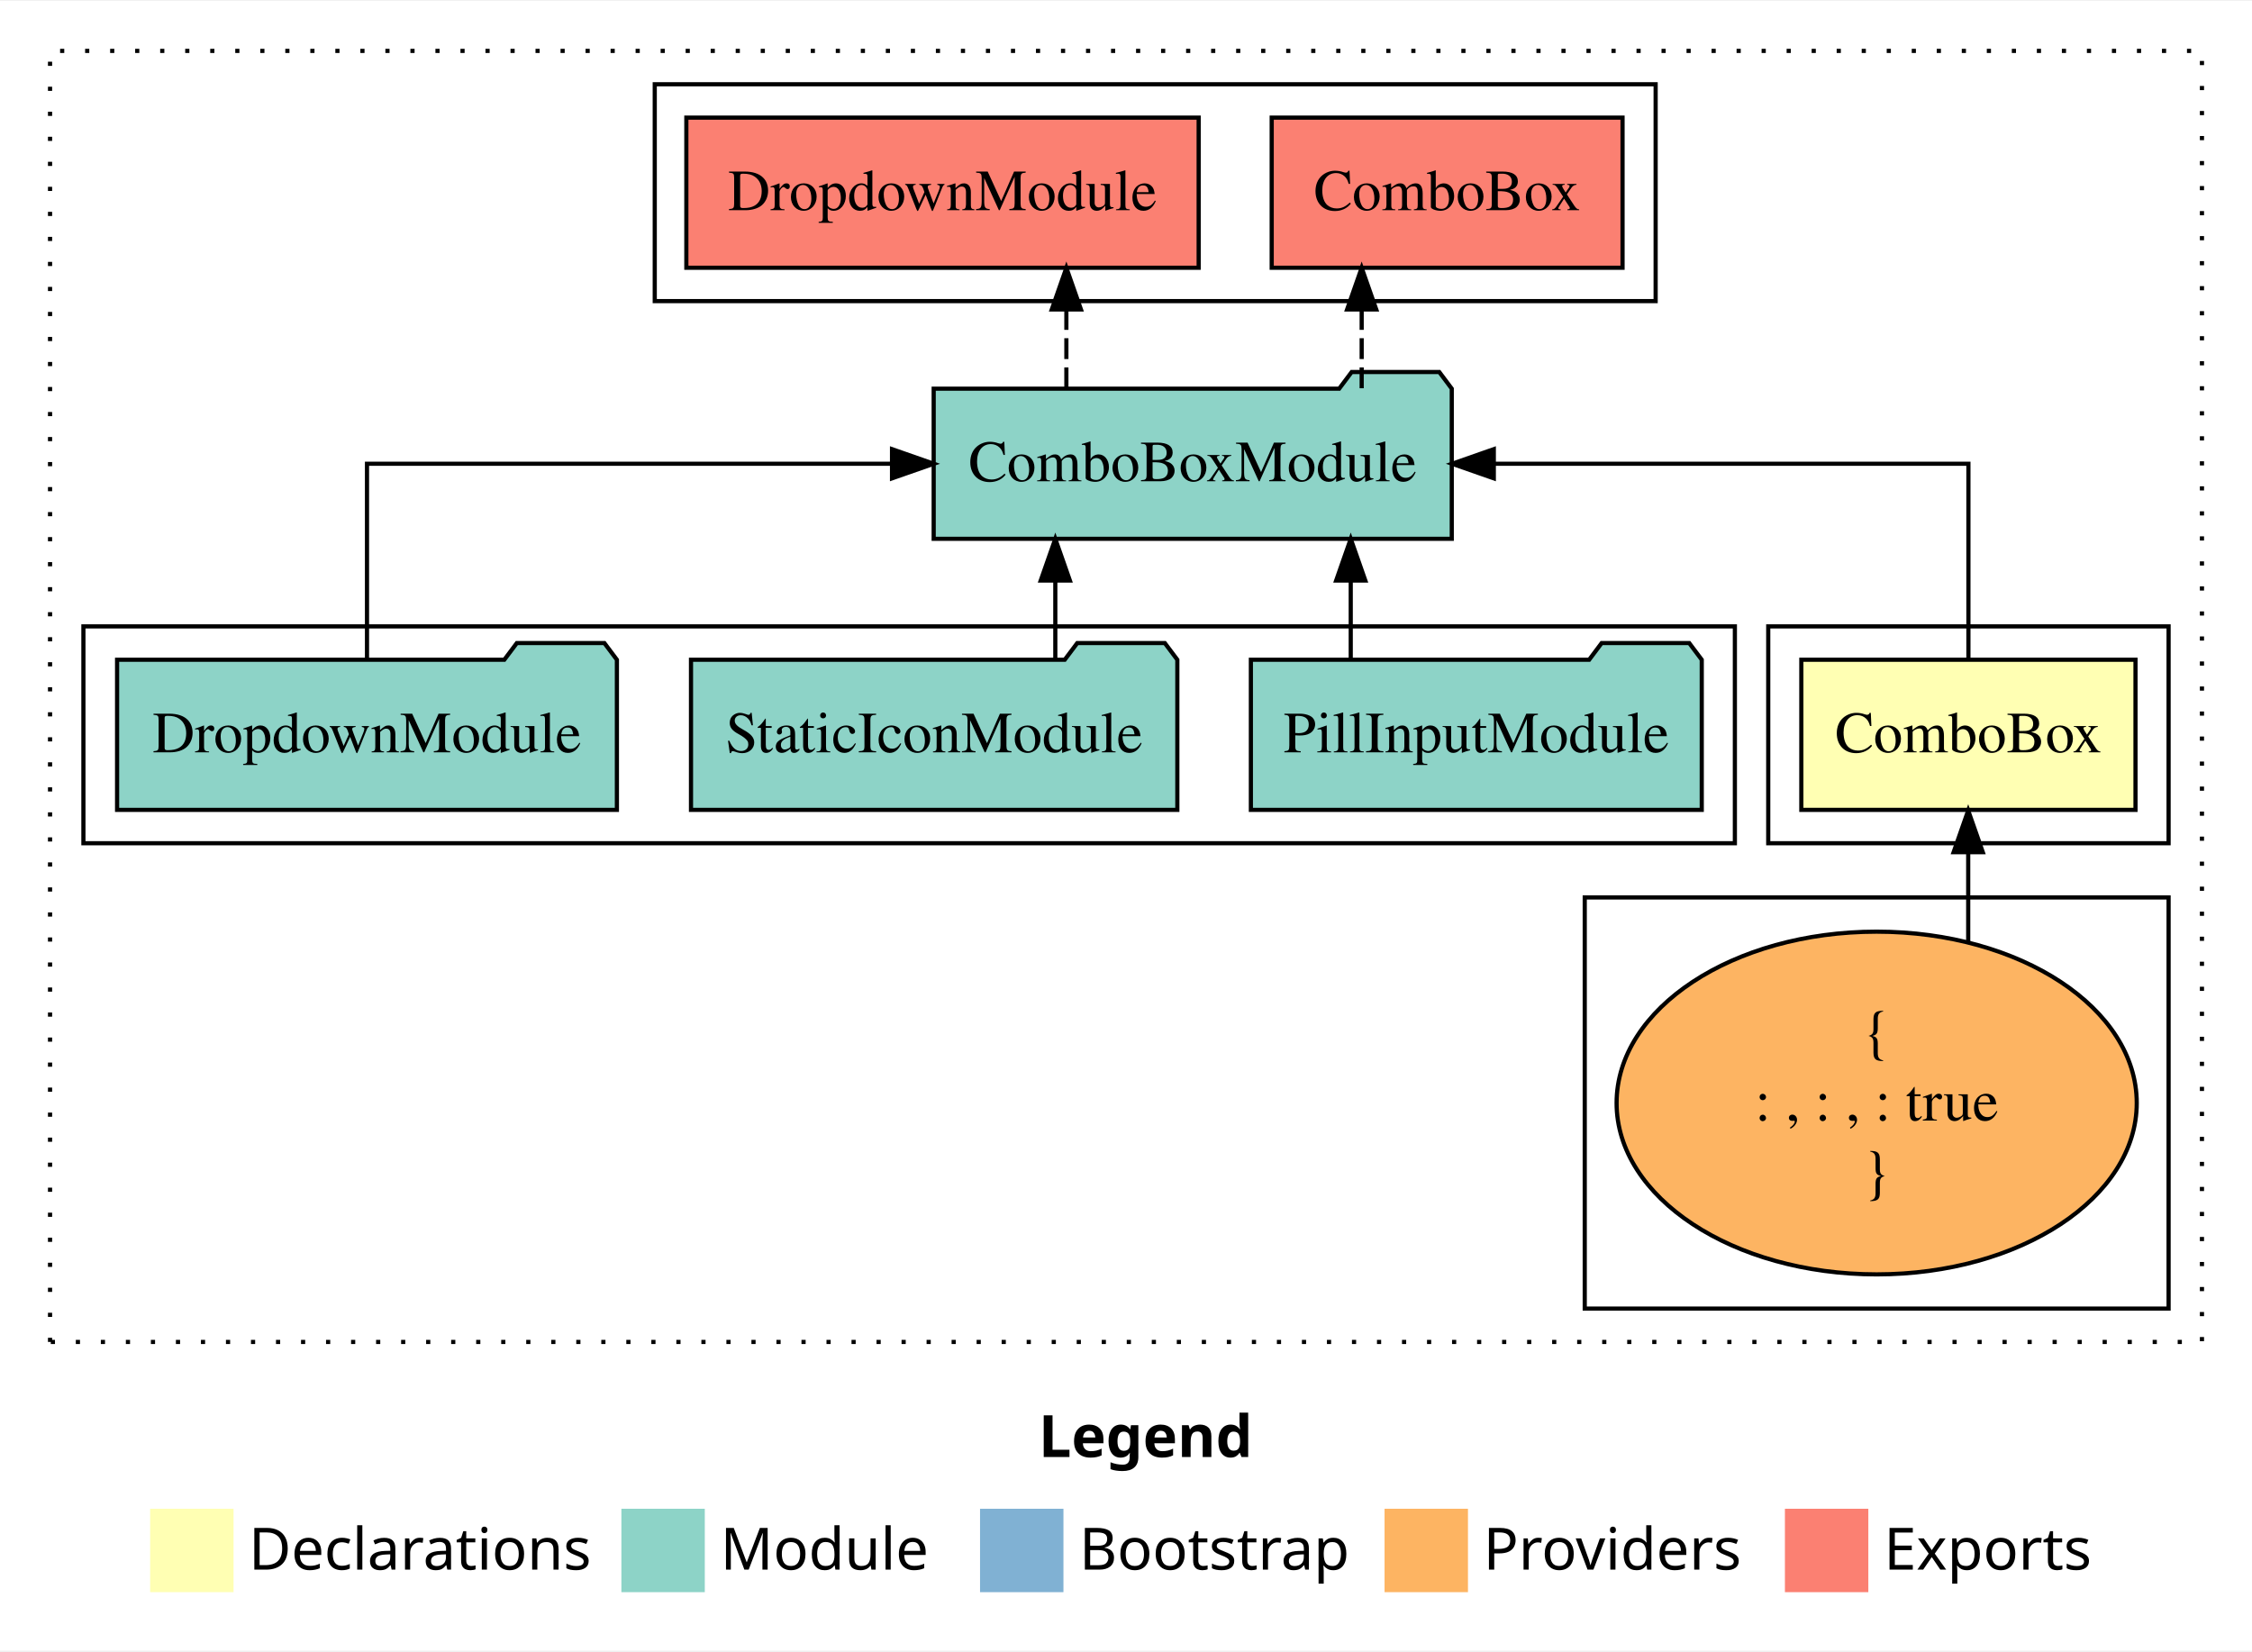
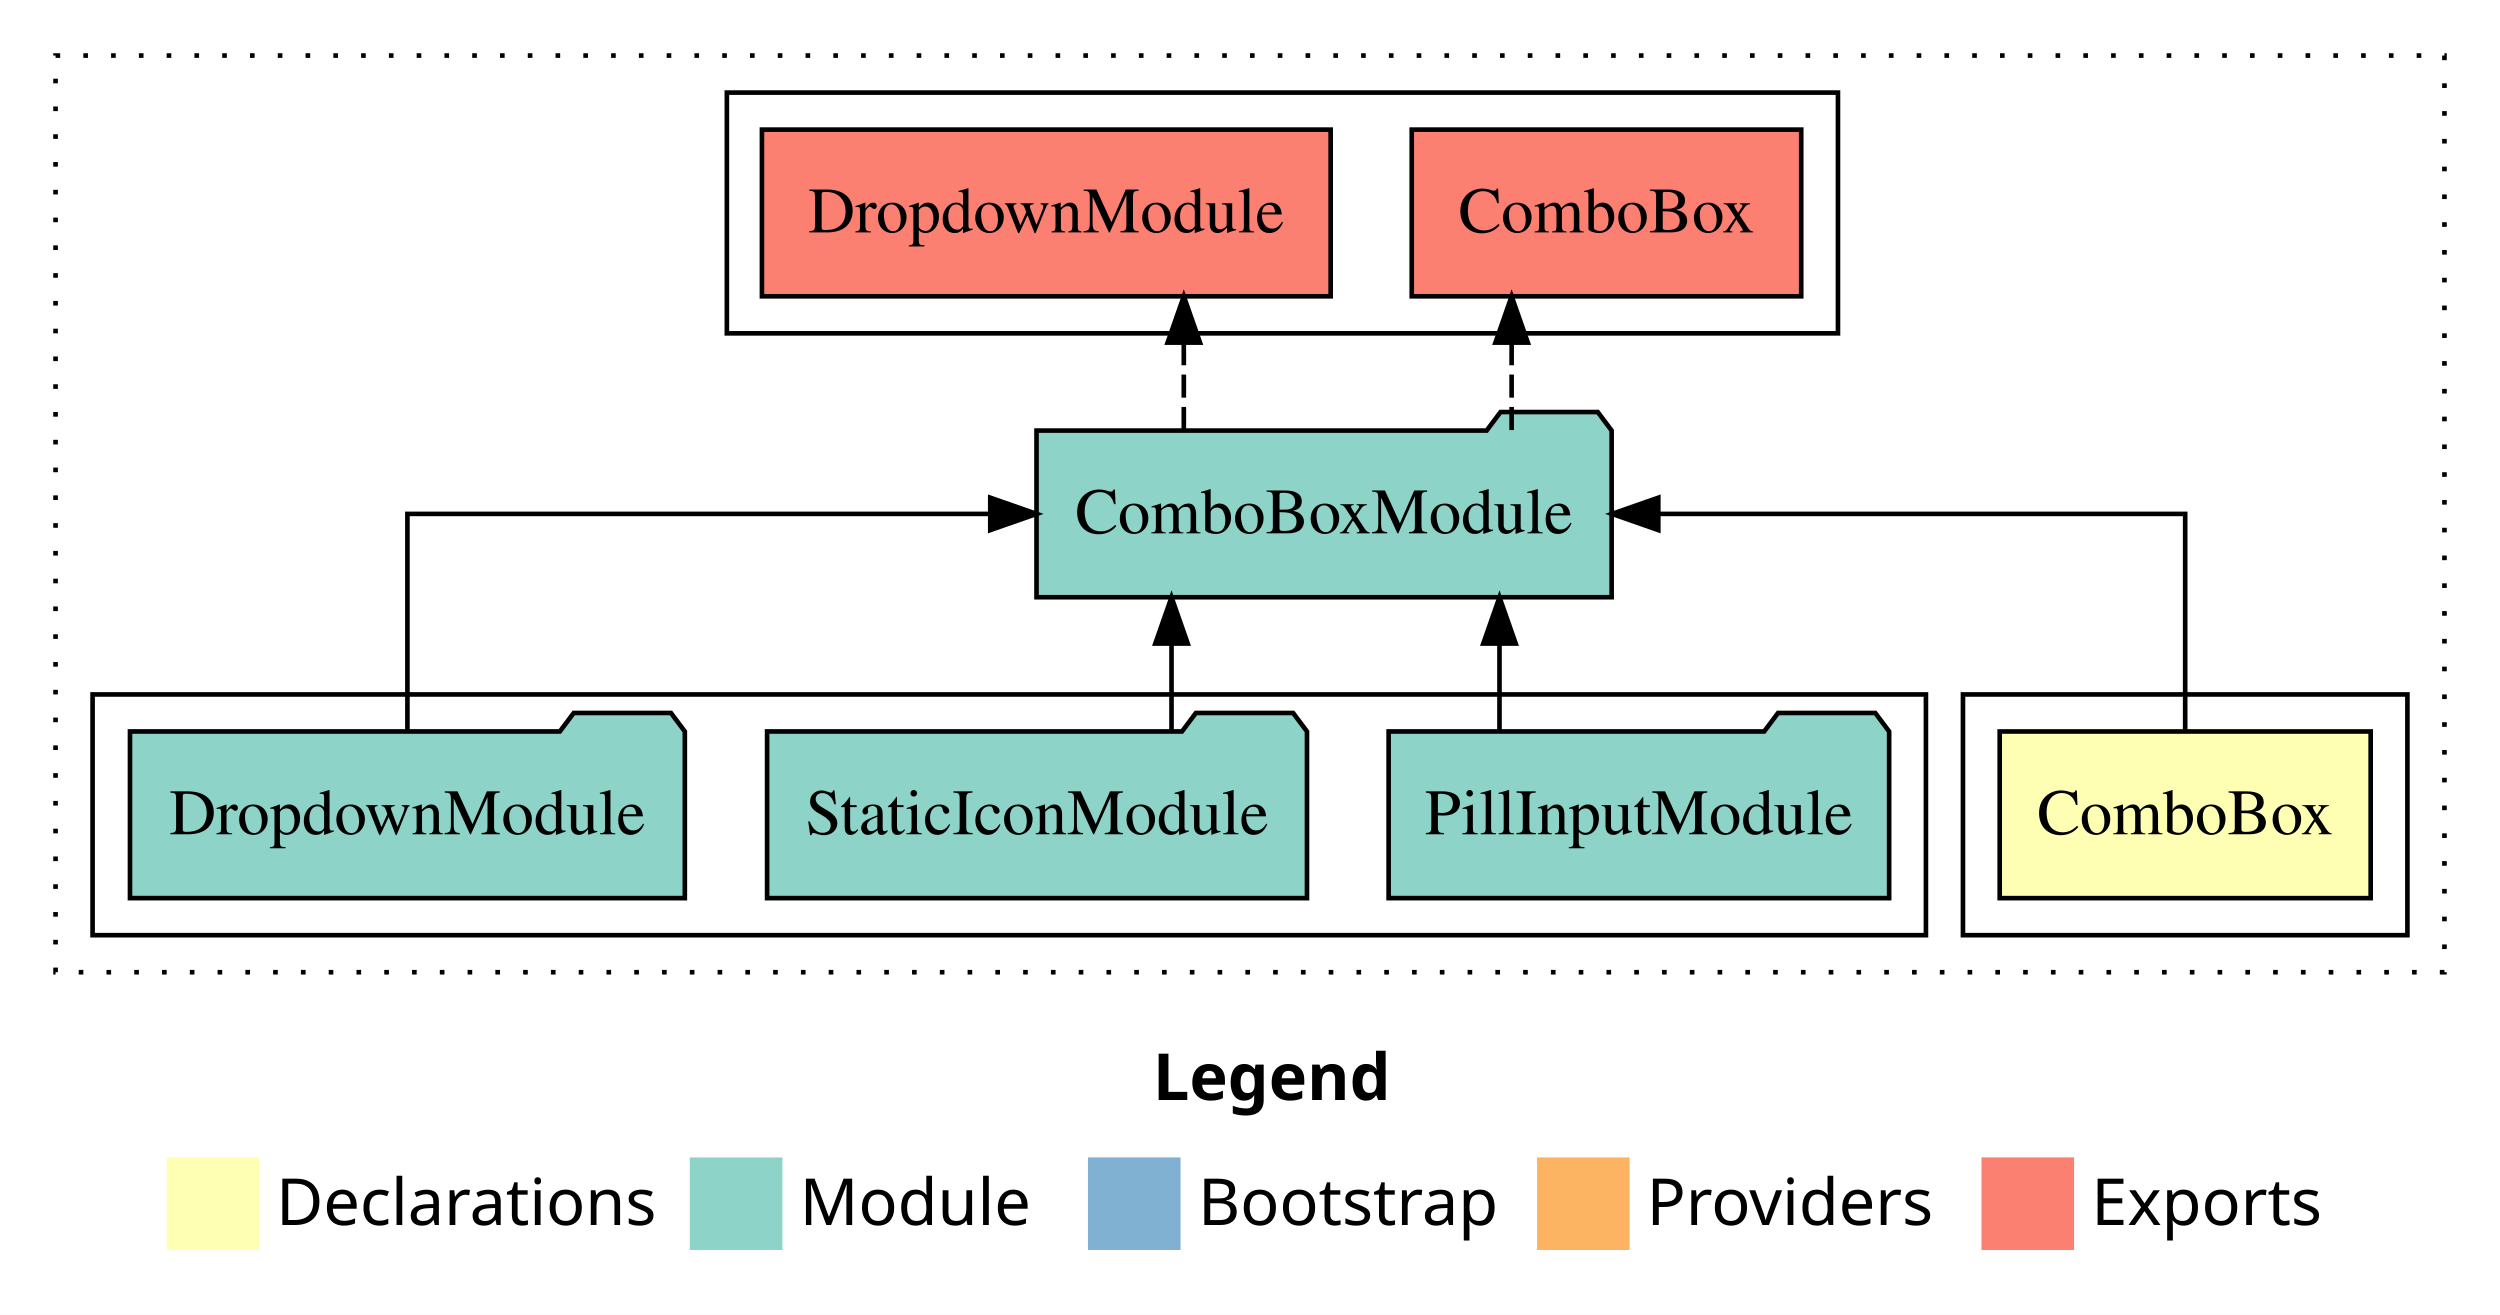
- <svg xmlns="http://www.w3.org/2000/svg" width="540pt" height="396pt" viewBox="0.00 0.00 540.00 395.59">
-   <g id="graph0" class="graph" transform="scale(1 1) rotate(0) translate(4 391.5901)">
-     <polygon fill="#ffffff" stroke="transparent" points="-4,4 -4,-391.59 536,-391.59 536,4 -4,4" />
+ <svg xmlns="http://www.w3.org/2000/svg" width="540pt" height="284pt" viewBox="0.00 0.00 540.00 284.00">
+   <g id="graph0" class="graph" transform="scale(1 1) rotate(0) translate(4 280)">
+     <polygon fill="#ffffff" stroke="transparent" points="-4,4 -4,-280 536,-280 536,4 -4,4" />
    <text text-anchor="start" x="245.009" y="-42.4" font-family="sans-serif" font-weight="bold" font-size="14.00" fill="#000000">Legend</text>
    <polygon fill="#ffffb3" stroke="transparent" points="32,-10 32,-30 52,-30 52,-10 32,-10" />
    <text text-anchor="start" x="55.629" y="-15.4" font-family="sans-serif" font-size="14.00" fill="#000000">  Declarations</text>
    <polygon fill="#8dd3c7" stroke="transparent" points="145,-10 145,-30 165,-30 165,-10 145,-10" />
    <text text-anchor="start" x="168.725" y="-15.4" font-family="sans-serif" font-size="14.00" fill="#000000">  Module</text>
    <polygon fill="#80b1d3" stroke="transparent" points="231,-10 231,-30 251,-30 251,-10 231,-10" />
    <text text-anchor="start" x="254.781" y="-15.4" font-family="sans-serif" font-size="14.00" fill="#000000">  Bootstrap</text>
    <polygon fill="#fdb462" stroke="transparent" points="328,-10 328,-30 348,-30 348,-10 328,-10" />
    <text text-anchor="start" x="351.673" y="-15.4" font-family="sans-serif" font-size="14.00" fill="#000000">  Providers</text>
    <polygon fill="#fb8072" stroke="transparent" points="424,-10 424,-30 444,-30 444,-10 424,-10" />
    <text text-anchor="start" x="447.726" y="-15.4" font-family="sans-serif" font-size="14.00" fill="#000000">  Exports</text>
    <g id="clust1" class="cluster">
-       <polygon fill="none" stroke="#000000" stroke-dasharray="1,5" points="8,-70 8,-379.59 524,-379.59 524,-70 8,-70" />
+       <polygon fill="none" stroke="#000000" stroke-dasharray="1,5" points="8,-70 8,-268 524,-268 524,-70 8,-70" />
    </g>
    <g id="clust2" class="cluster">
-       <polygon fill="none" stroke="#000000" points="420,-189.59 420,-241.59 516,-241.59 516,-189.59 420,-189.59" />
-     </g>
-     <g id="clust3" class="cluster">
-       <polygon fill="none" stroke="#000000" points="376,-78 376,-176.59 516,-176.59 516,-78 376,-78" />
+       <polygon fill="none" stroke="#000000" points="420,-78 420,-130 516,-130 516,-78 420,-78" />
    </g>
    <g id="clust4" class="cluster">
-       <polygon fill="none" stroke="#000000" points="16,-189.59 16,-241.59 412,-241.59 412,-189.59 16,-189.59" />
+       <polygon fill="none" stroke="#000000" points="16,-78 16,-130 412,-130 412,-78 16,-78" />
    </g>
    <g id="clust5" class="cluster">
-       <polygon fill="none" stroke="#000000" points="153,-319.59 153,-371.59 393,-371.59 393,-319.59 153,-319.59" />
+       <polygon fill="none" stroke="#000000" points="153,-208 153,-260 393,-260 393,-208 153,-208" />
    </g>
    <g id="node1" class="node">
-       <polygon fill="#ffffb3" stroke="#000000" points="508.065,-233.59 427.935,-233.59 427.935,-197.59 508.065,-197.59 508.065,-233.59" />
-       <text text-anchor="middle" x="468" y="-211.39" font-family="Times,serif" font-size="14.00" fill="#000000">ComboBox</text>
+       <polygon fill="#ffffb3" stroke="#000000" points="508.065,-122 427.935,-122 427.935,-86 508.065,-86 508.065,-122" />
+       <text text-anchor="middle" x="468" y="-99.8" font-family="Times,serif" font-size="14.00" fill="#000000">ComboBox</text>
    </g>
    <g id="node2" class="node">
-       <polygon fill="#8dd3c7" stroke="#000000" points="344.114,-298.59 341.114,-302.59 320.114,-302.59 317.114,-298.59 219.886,-298.59 219.886,-262.59 344.114,-262.59 344.114,-298.59" />
-       <text text-anchor="middle" x="282" y="-276.39" font-family="Times,serif" font-size="14.00" fill="#000000">ComboBoxModule</text>
+       <polygon fill="#8dd3c7" stroke="#000000" points="344.114,-187 341.114,-191 320.114,-191 317.114,-187 219.886,-187 219.886,-151 344.114,-151 344.114,-187" />
+       <text text-anchor="middle" x="282" y="-164.8" font-family="Times,serif" font-size="14.00" fill="#000000">ComboBoxModule</text>
    </g>
    <g id="edge1" class="edge">
-       <path fill="none" stroke="#000000" d="M468,-233.696C468,-252.929 468,-280.59 468,-280.59 468,-280.59 354.194,-280.59 354.194,-280.59" />
-       <polygon fill="#000000" stroke="#000000" points="354.194,-277.09 344.194,-280.59 354.194,-284.09 354.194,-277.09" />
+       <path fill="none" stroke="#000000" d="M468,-122.106C468,-141.339 468,-169 468,-169 468,-169 354.194,-169 354.194,-169" />
+       <polygon fill="#000000" stroke="#000000" points="354.194,-165.5 344.194,-169 354.194,-172.5 354.194,-165.5" />
+     </g>
+     <g id="node6" class="node">
+       <polygon fill="#fb8072" stroke="#000000" points="385.064,-252 300.936,-252 300.936,-216 385.064,-216 385.064,-252" />
+       <text text-anchor="middle" x="343" y="-229.8" font-family="Times,serif" font-size="14.00" fill="#000000">ComboBox </text>
+     </g>
+     <g id="edge5" class="edge">
+       <path fill="none" stroke="#000000" stroke-dasharray="5,2" d="M322.512,-187.106C322.512,-187.106 322.512,-205.991 322.512,-205.991" />
+       <polygon fill="#000000" stroke="#000000" points="319.012,-205.991 322.512,-215.991 326.012,-205.991 319.012,-205.991" />
    </g>
    <g id="node7" class="node">
-       <polygon fill="#fb8072" stroke="#000000" points="385.064,-363.59 300.936,-363.59 300.936,-327.59 385.064,-327.59 385.064,-363.59" />
-       <text text-anchor="middle" x="343" y="-341.39" font-family="Times,serif" font-size="14.00" fill="#000000">ComboBox </text>
+       <polygon fill="#fb8072" stroke="#000000" points="283.424,-252 160.576,-252 160.576,-216 283.424,-216 283.424,-252" />
+       <text text-anchor="middle" x="222" y="-229.8" font-family="Times,serif" font-size="14.00" fill="#000000">DropdownModule </text>
    </g>
    <g id="edge6" class="edge">
-       <path fill="none" stroke="#000000" stroke-dasharray="5,2" d="M322.512,-298.696C322.512,-298.696 322.512,-317.581 322.512,-317.581" />
-       <polygon fill="#000000" stroke="#000000" points="319.012,-317.581 322.512,-327.581 326.012,-317.581 319.012,-317.581" />
-     </g>
-     <g id="node8" class="node">
-       <polygon fill="#fb8072" stroke="#000000" points="283.424,-363.59 160.576,-363.59 160.576,-327.59 283.424,-327.59 283.424,-363.59" />
-       <text text-anchor="middle" x="222" y="-341.39" font-family="Times,serif" font-size="14.00" fill="#000000">DropdownModule </text>
-     </g>
-     <g id="edge7" class="edge">
-       <path fill="none" stroke="#000000" stroke-dasharray="5,2" d="M251.702,-298.696C251.702,-298.696 251.702,-317.581 251.702,-317.581" />
-       <polygon fill="#000000" stroke="#000000" points="248.203,-317.581 251.702,-327.581 255.203,-317.581 248.203,-317.581" />
+       <path fill="none" stroke="#000000" stroke-dasharray="5,2" d="M251.702,-187.106C251.702,-187.106 251.702,-205.991 251.702,-205.991" />
+       <polygon fill="#000000" stroke="#000000" points="248.203,-205.991 251.702,-215.991 255.203,-205.991 248.203,-205.991" />
    </g>
    <g id="node3" class="node">
-       <ellipse fill="#fdb462" stroke="#000000" cx="446" cy="-127.295" rx="62.363" ry="41.091" />
-       <text text-anchor="middle" x="446" y="-139.895" font-family="Times,serif" font-size="14.00" fill="#000000">{</text>
-       <text text-anchor="middle" x="446" y="-123.095" font-family="Times,serif" font-size="14.00" fill="#000000">    : , : , : true</text>
-       <text text-anchor="middle" x="446" y="-106.295" font-family="Times,serif" font-size="14.00" fill="#000000">}</text>
+       <polygon fill="#8dd3c7" stroke="#000000" points="404.056,-122 401.056,-126 380.056,-126 377.056,-122 295.944,-122 295.944,-86 404.056,-86 404.056,-122" />
+       <text text-anchor="middle" x="350" y="-99.8" font-family="Times,serif" font-size="14.00" fill="#000000">PillInputModule</text>
    </g>
    <g id="edge2" class="edge">
-       <path fill="none" stroke="#000000" d="M467.95,-166.023C467.95,-166.023 467.95,-187.441 467.95,-187.441" />
-       <polygon fill="#000000" stroke="#000000" points="464.45,-187.441 467.95,-197.441 471.45,-187.441 464.45,-187.441" />
+       <path fill="none" stroke="#000000" d="M319.89,-122.106C319.89,-122.106 319.89,-140.991 319.89,-140.991" />
+       <polygon fill="#000000" stroke="#000000" points="316.39,-140.991 319.89,-150.991 323.39,-140.991 316.39,-140.991" />
    </g>
    <g id="node4" class="node">
-       <polygon fill="#8dd3c7" stroke="#000000" points="404.056,-233.59 401.056,-237.59 380.056,-237.59 377.056,-233.59 295.944,-233.59 295.944,-197.59 404.056,-197.59 404.056,-233.59" />
-       <text text-anchor="middle" x="350" y="-211.39" font-family="Times,serif" font-size="14.00" fill="#000000">PillInputModule</text>
+       <polygon fill="#8dd3c7" stroke="#000000" points="278.309,-122 275.309,-126 254.309,-126 251.309,-122 161.691,-122 161.691,-86 278.309,-86 278.309,-122" />
+       <text text-anchor="middle" x="220" y="-99.8" font-family="Times,serif" font-size="14.00" fill="#000000">StaticIconModule</text>
    </g>
    <g id="edge3" class="edge">
-       <path fill="none" stroke="#000000" d="M319.89,-233.696C319.89,-233.696 319.89,-252.581 319.89,-252.581" />
-       <polygon fill="#000000" stroke="#000000" points="316.39,-252.581 319.89,-262.581 323.39,-252.581 316.39,-252.581" />
+       <path fill="none" stroke="#000000" d="M249.049,-122.106C249.049,-122.106 249.049,-140.991 249.049,-140.991" />
+       <polygon fill="#000000" stroke="#000000" points="245.549,-140.991 249.049,-150.991 252.549,-140.991 245.549,-140.991" />
    </g>
    <g id="node5" class="node">
-       <polygon fill="#8dd3c7" stroke="#000000" points="278.309,-233.59 275.309,-237.59 254.309,-237.59 251.309,-233.59 161.691,-233.59 161.691,-197.59 278.309,-197.59 278.309,-233.59" />
-       <text text-anchor="middle" x="220" y="-211.39" font-family="Times,serif" font-size="14.00" fill="#000000">StaticIconModule</text>
+       <polygon fill="#8dd3c7" stroke="#000000" points="143.924,-122 140.924,-126 119.924,-126 116.924,-122 24.076,-122 24.076,-86 143.924,-86 143.924,-122" />
+       <text text-anchor="middle" x="84" y="-99.8" font-family="Times,serif" font-size="14.00" fill="#000000">DropdownModule</text>
    </g>
    <g id="edge4" class="edge">
-       <path fill="none" stroke="#000000" d="M249.049,-233.696C249.049,-233.696 249.049,-252.581 249.049,-252.581" />
-       <polygon fill="#000000" stroke="#000000" points="245.549,-252.581 249.049,-262.581 252.549,-252.581 245.549,-252.581" />
-     </g>
-     <g id="node6" class="node">
-       <polygon fill="#8dd3c7" stroke="#000000" points="143.924,-233.59 140.924,-237.59 119.924,-237.59 116.924,-233.59 24.076,-233.59 24.076,-197.59 143.924,-197.59 143.924,-233.59" />
-       <text text-anchor="middle" x="84" y="-211.39" font-family="Times,serif" font-size="14.00" fill="#000000">DropdownModule</text>
-     </g>
-     <g id="edge5" class="edge">
-       <path fill="none" stroke="#000000" d="M84,-233.696C84,-252.929 84,-280.59 84,-280.59 84,-280.59 209.895,-280.59 209.895,-280.59" />
-       <polygon fill="#000000" stroke="#000000" points="209.895,-284.09 219.895,-280.59 209.895,-277.09 209.895,-284.09" />
+       <path fill="none" stroke="#000000" d="M84,-122.106C84,-141.339 84,-169 84,-169 84,-169 209.895,-169 209.895,-169" />
+       <polygon fill="#000000" stroke="#000000" points="209.895,-172.5 219.895,-169 209.895,-165.5 209.895,-172.5" />
    </g>
  </g>
</svg>
